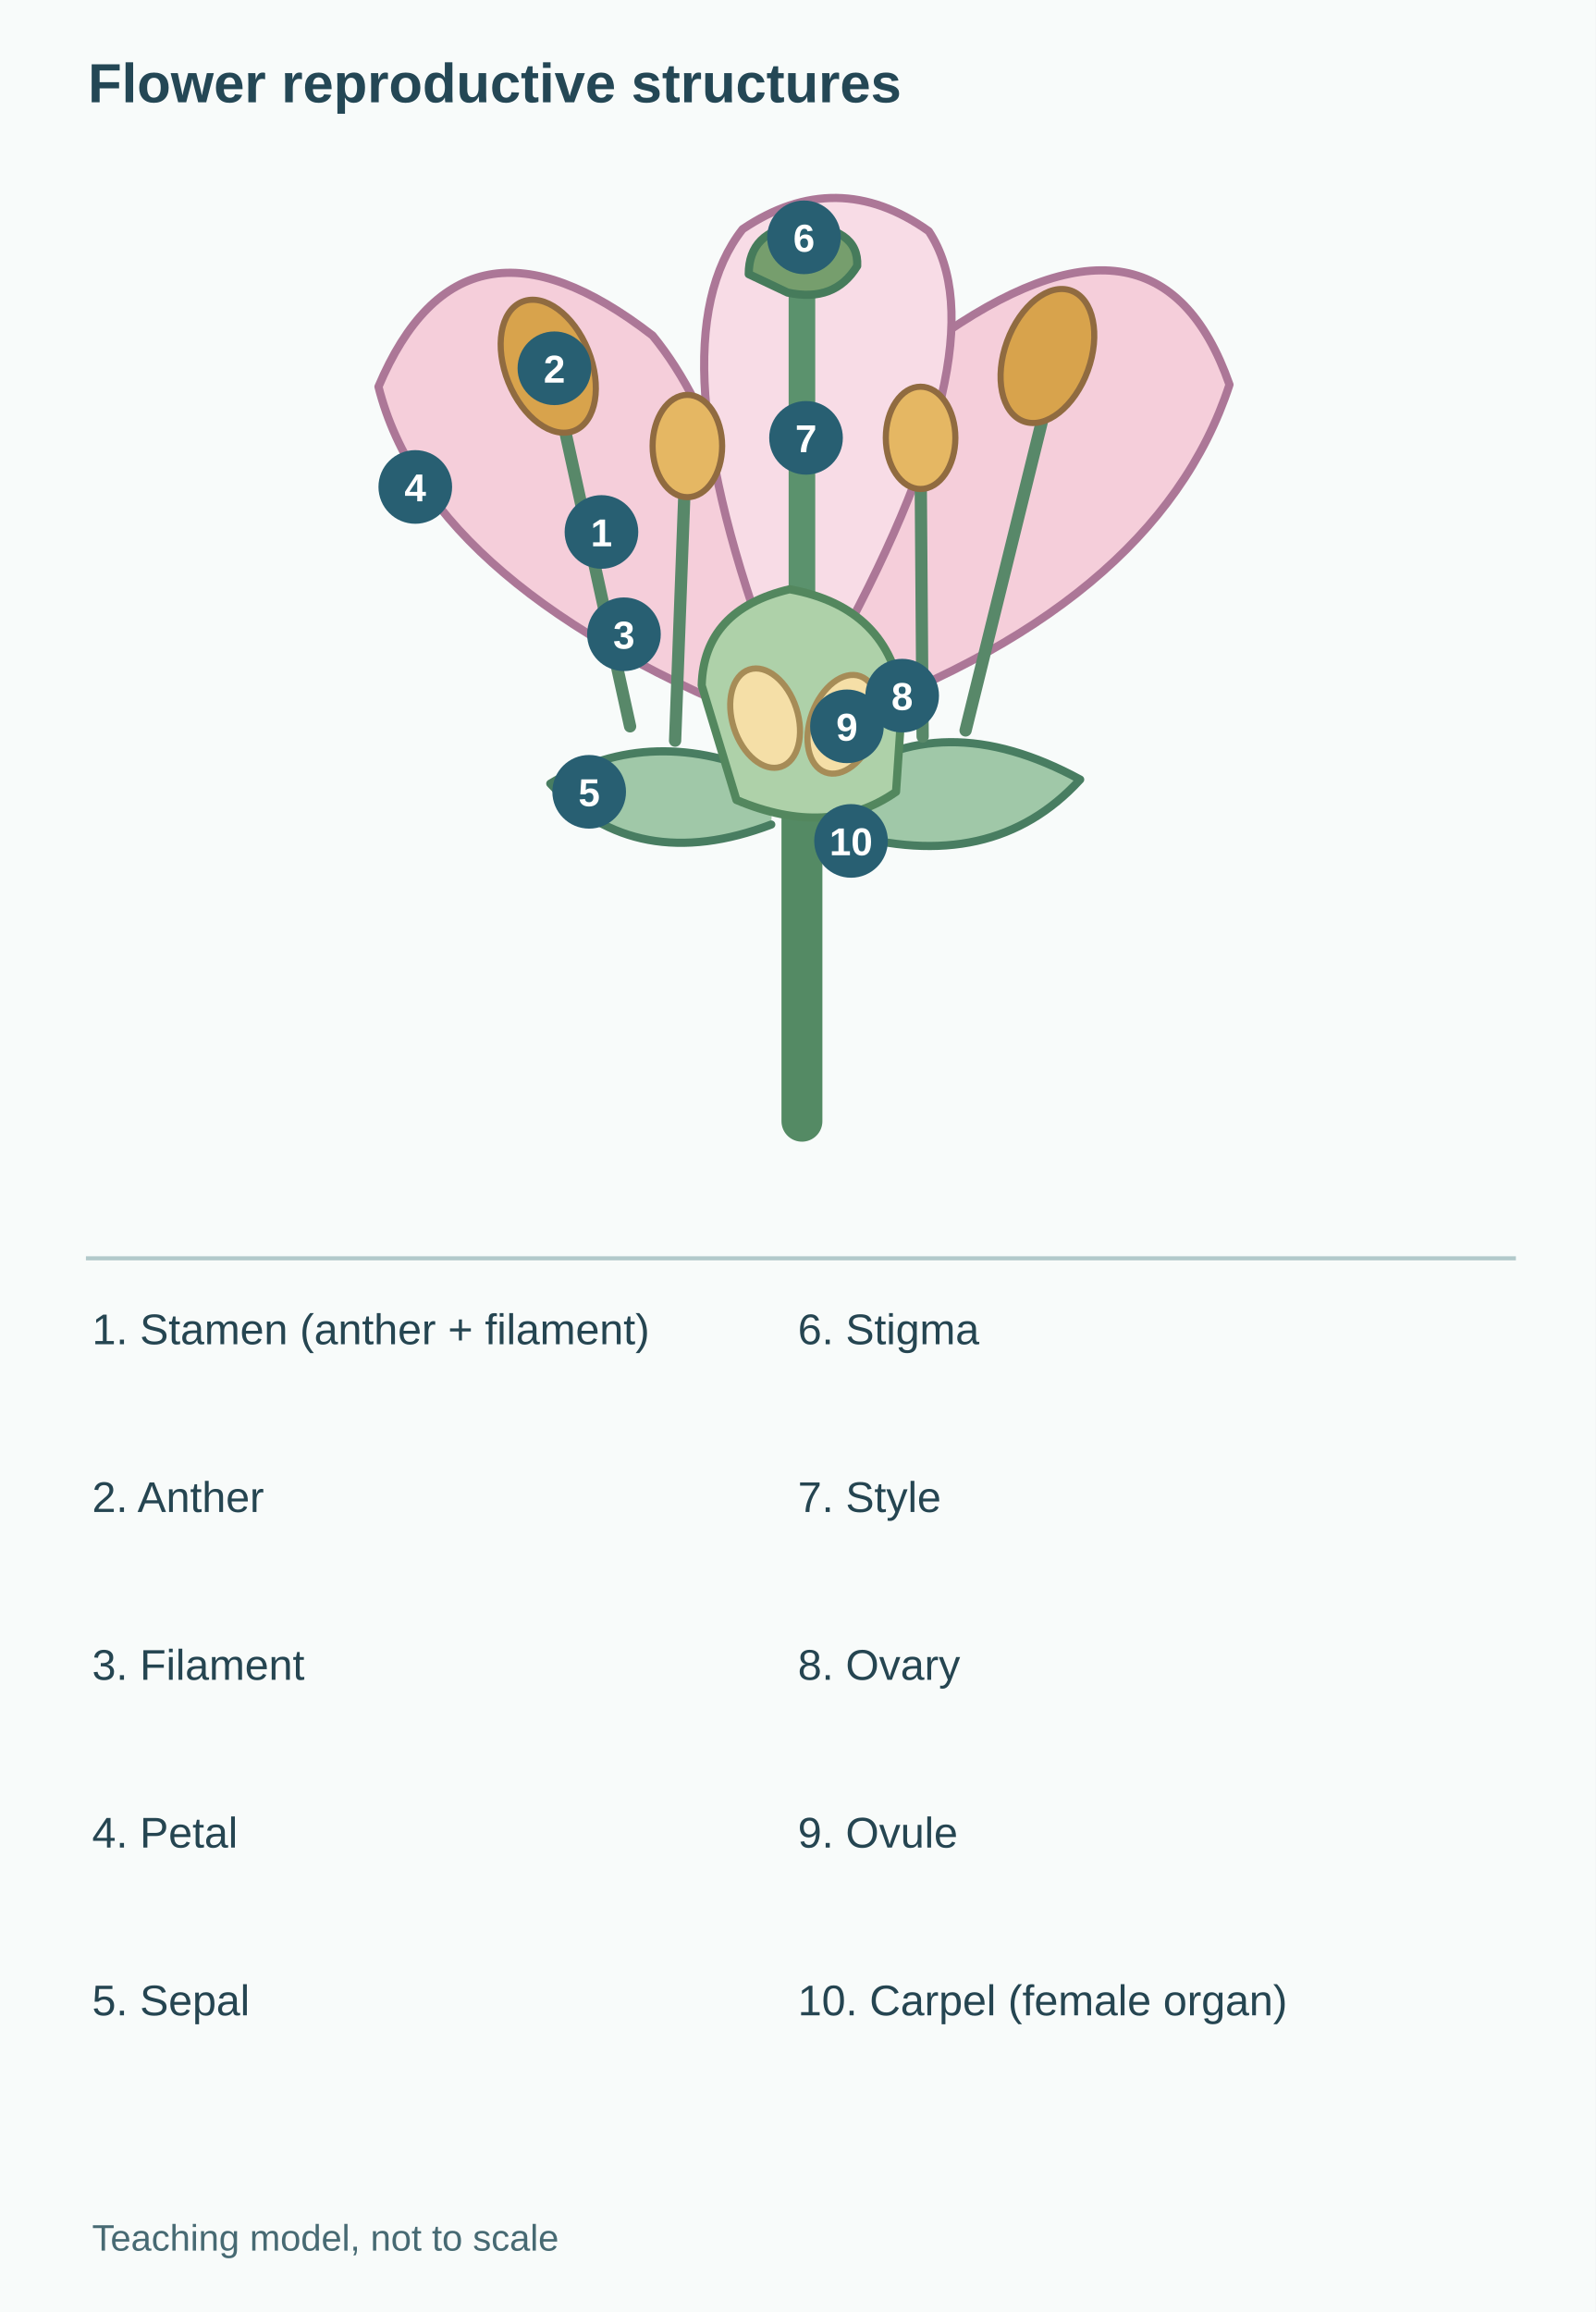
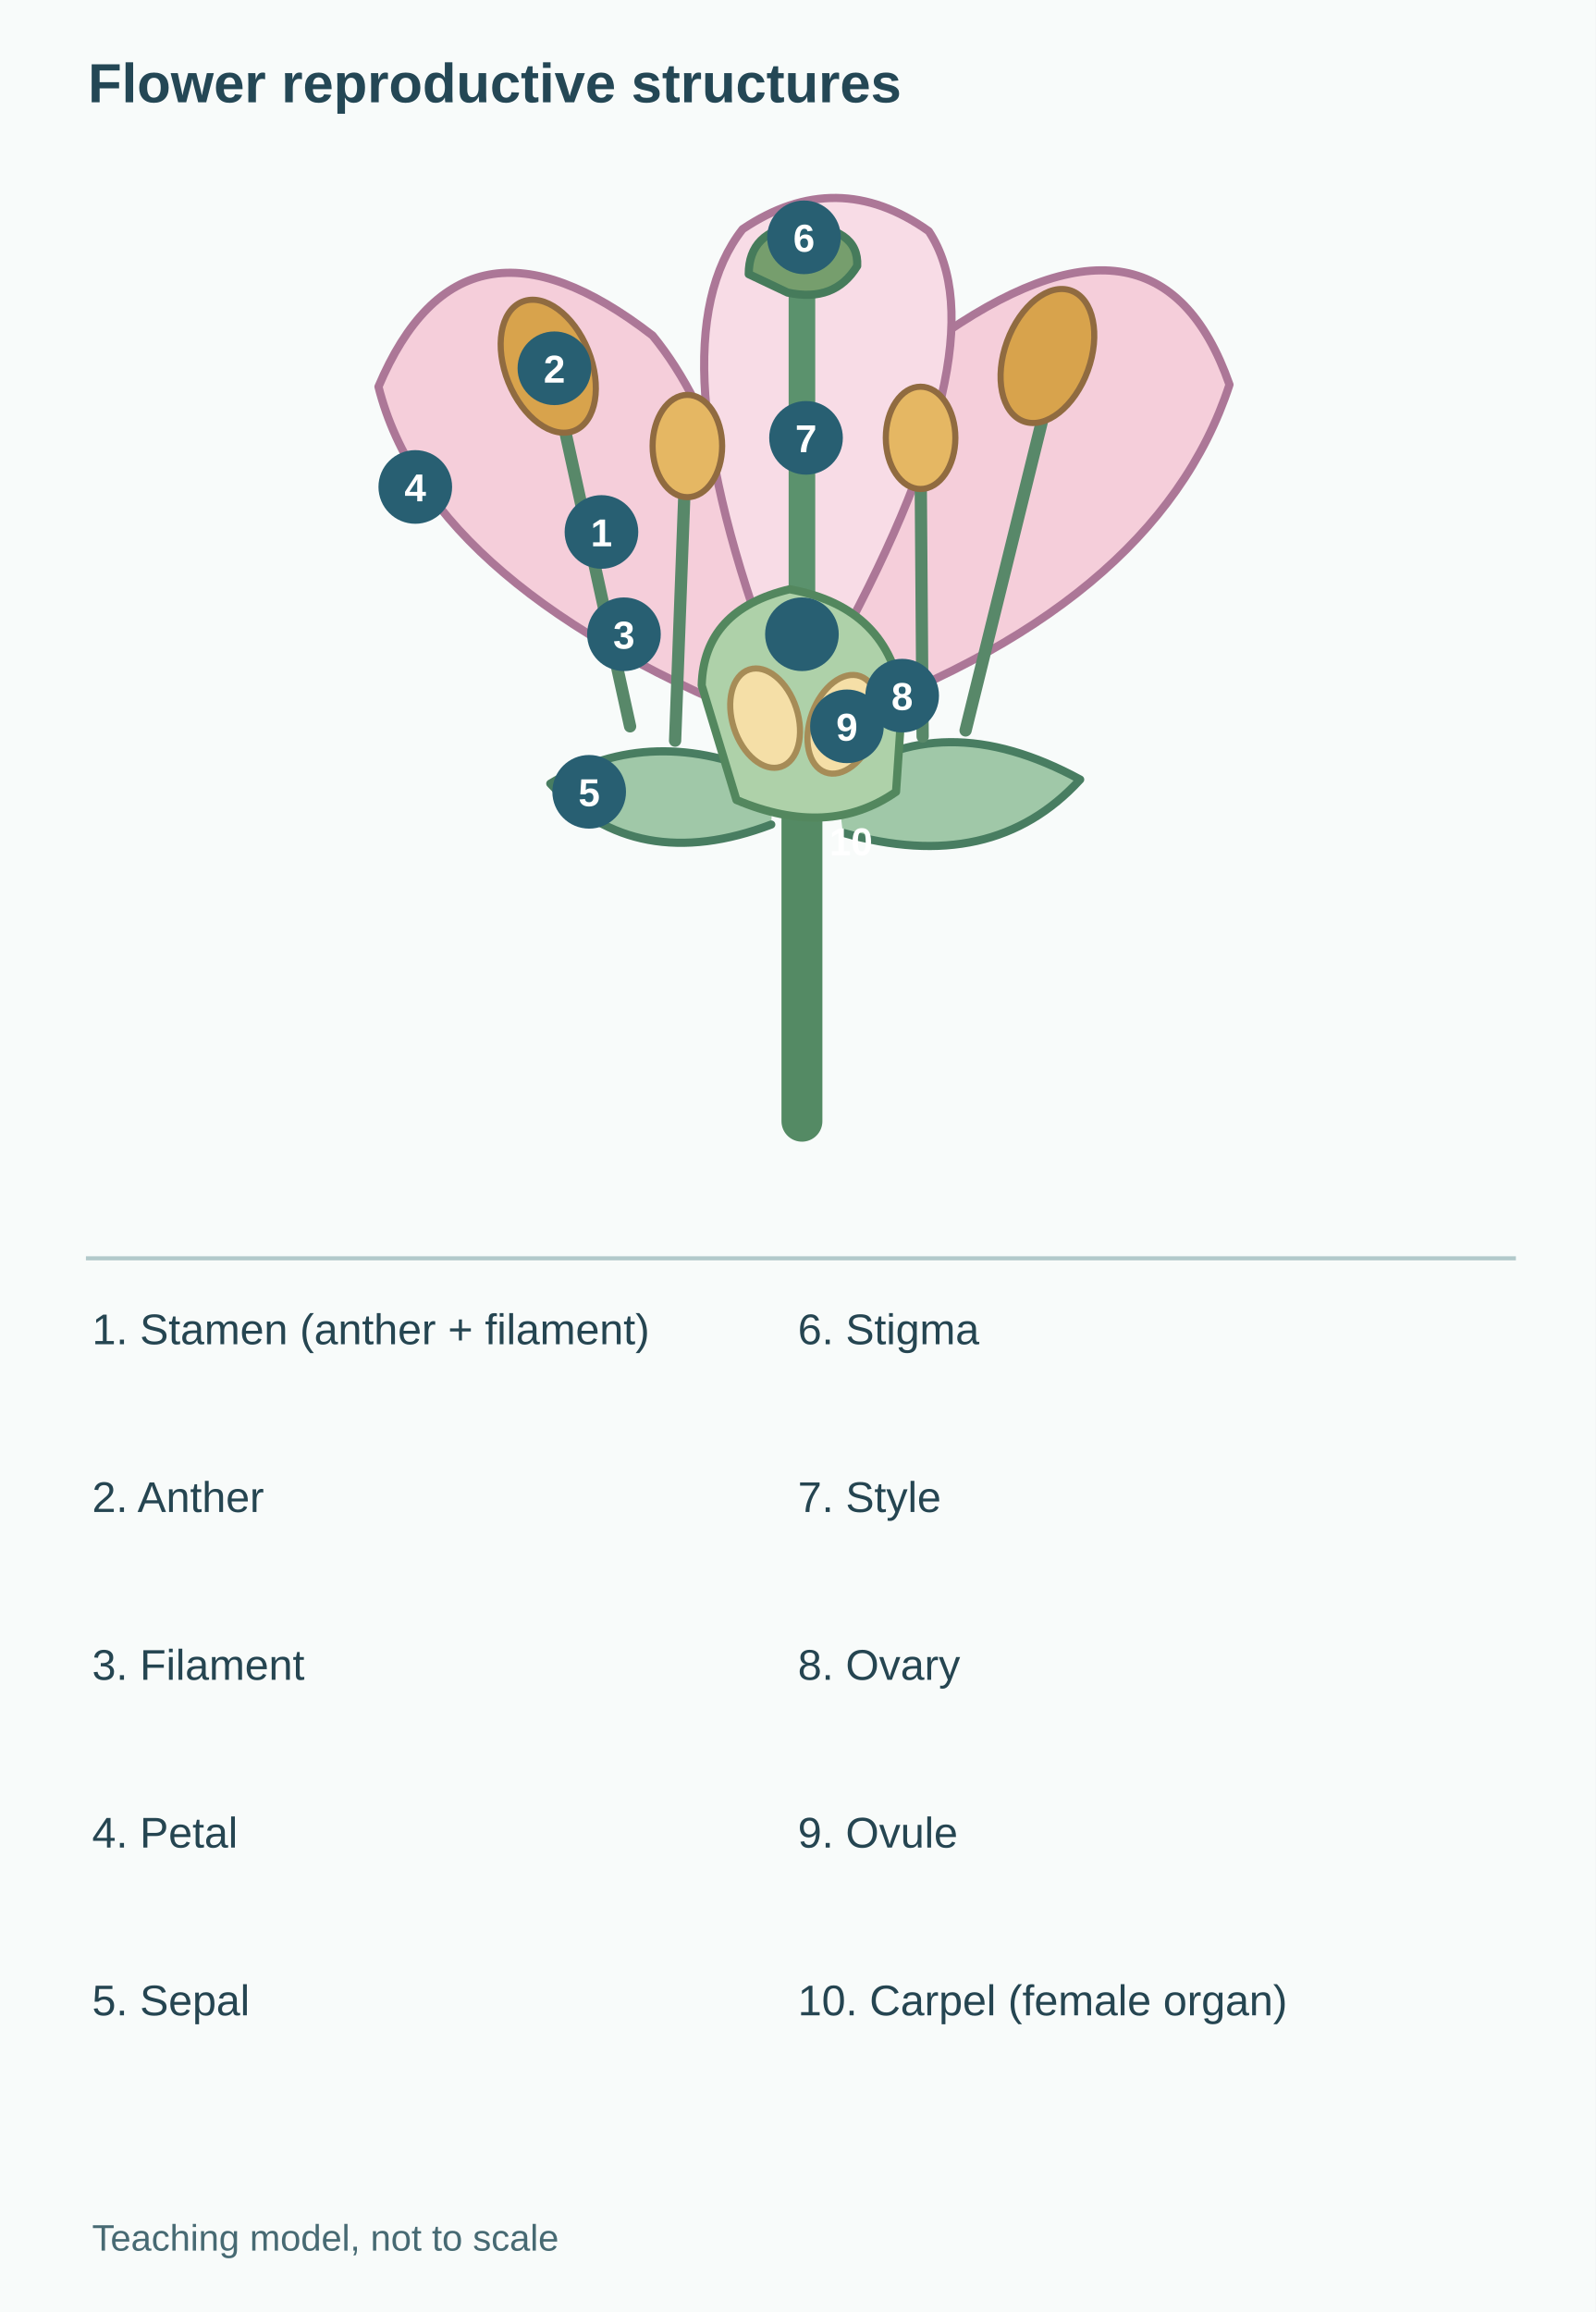
<svg xmlns="http://www.w3.org/2000/svg" viewBox="0 0 780 1130" role="img" aria-labelledby="title desc">
  <rect width="780" height="1130" fill="#f8fbfa" />
  <text x="43" y="50" font-family="Arial,sans-serif" font-size="27" font-weight="700" fill="#244755">Flower reproductive structures</text>
  <g transform="translate(-230,-65) scale(1)">
    <g stroke-linejoin="round" stroke-linecap="round">
      <path d="M610 420Q440 353 415 254Q456 157 549 229Q595 285 610 420Z" fill="#f5ceda" stroke="#ac7797" stroke-width="4" />
      <path d="M630 420Q795 363 831 253Q796 153 686 232Q641 294 630 420Z" fill="#f5ceda" stroke="#ac7797" stroke-width="4" />
      <path d="M608 390Q549 233 593 177Q639 146 684 178Q721 234 635 389Z" fill="#f8dce6" stroke="#ac7797" stroke-width="4" />
      <path d="M608 445Q549 418 499 448Q541 493 607 468M639 447Q690 409 758 446Q715 493 642 472" fill="#a0c8a8" stroke="#487d61" stroke-width="4" />
      <path d="M622 462L622 613" stroke="#548a64" stroke-width="20" fill="none" />
      <path d="M538 420L503 261M702 422L744 252M560 427L565 294M681 425L680 290" stroke="#588869" stroke-width="6" fill="none" />
      <ellipse cx="498" cy="244" rx="21" ry="34" fill="#d8a34c" stroke="#906b40" stroke-width="3" transform="rotate(-22 498 244)" />
      <ellipse cx="742" cy="239" rx="21" ry="34" fill="#d8a34c" stroke="#906b40" stroke-width="3" transform="rotate(20 742 239)" />
      <ellipse cx="566" cy="283" rx="17" ry="25" fill="#e5b763" stroke="#906b40" stroke-width="3" />
      <ellipse cx="680" cy="279" rx="17" ry="25" fill="#e5b763" stroke="#906b40" stroke-width="3" />
      <path d="M622 420L622 210" stroke="#5b926d" stroke-width="13" fill="none" />
      <path d="M596 199Q596 178 620 175Q650 176 649 195Q638 213 615 208Z" fill="#769e6d" stroke="#467b5b" stroke-width="4" />
      <path d="M573 400Q574 363 616 353Q665 362 671 408L668 452Q635 475 590 456Z" fill="#aed1a9" stroke="#53875e" stroke-width="4" />
      <ellipse cx="604" cy="416" rx="16" ry="25" fill="#f5dfa7" stroke="#a68c57" stroke-width="3" transform="rotate(-18 604 416)" />
      <ellipse cx="642" cy="419" rx="16" ry="25" fill="#f5dfa7" stroke="#a68c57" stroke-width="3" transform="rotate(20 642 419)" />
    </g>
    <circle cx="524" cy="325" r="18" fill="#285f72" />
    <text x="524" y="332" font-size="19" font-weight="700" text-anchor="middle" fill="#fff" font-family="Arial,sans-serif">1</text>
    <circle cx="501" cy="245" r="18" fill="#285f72" />
    <text x="501" y="252" font-size="19" font-weight="700" text-anchor="middle" fill="#fff" font-family="Arial,sans-serif">2</text>
    <circle cx="535" cy="375" r="18" fill="#285f72" />
    <text x="535" y="382" font-size="19" font-weight="700" text-anchor="middle" fill="#fff" font-family="Arial,sans-serif">3</text>
    <circle cx="433" cy="303" r="18" fill="#285f72" />
    <text x="433" y="310" font-size="19" font-weight="700" text-anchor="middle" fill="#fff" font-family="Arial,sans-serif">4</text>
    <circle cx="518" cy="452" r="18" fill="#285f72" />
    <text x="518" y="459" font-size="19" font-weight="700" text-anchor="middle" fill="#fff" font-family="Arial,sans-serif">5</text>
    <circle cx="623" cy="181" r="18" fill="#285f72" />
    <text x="623" y="188" font-size="19" font-weight="700" text-anchor="middle" fill="#fff" font-family="Arial,sans-serif">6</text>
    <circle cx="624" cy="279" r="18" fill="#285f72" />
    <text x="624" y="286" font-size="19" font-weight="700" text-anchor="middle" fill="#fff" font-family="Arial,sans-serif">7</text>
    <circle cx="671" cy="405" r="18" fill="#285f72" />
    <text x="671" y="412" font-size="19" font-weight="700" text-anchor="middle" fill="#fff" font-family="Arial,sans-serif">8</text>
    <circle cx="644" cy="420" r="18" fill="#285f72" />
    <text x="644" y="427" font-size="19" font-weight="700" text-anchor="middle" fill="#fff" font-family="Arial,sans-serif">9</text>
-     <circle cx="646" cy="476" r="18" fill="#285f72" />
+     <circle cx="622" cy="375" r="18" fill="#285f72" />
    <text x="646" y="483" font-size="19" font-weight="700" text-anchor="middle" fill="#fff" font-family="Arial,sans-serif">10</text>
  </g>
  <path d="M42 615H741" stroke="#b2c9ca" stroke-width="2" />
  <text x="45" y="657" font-family="Arial,sans-serif" font-size="21" fill="#254551">1. Stamen (anther + filament)</text>
  <text x="45" y="739" font-family="Arial,sans-serif" font-size="21" fill="#254551">2. Anther</text>
  <text x="45" y="821" font-family="Arial,sans-serif" font-size="21" fill="#254551">3. Filament</text>
  <text x="45" y="903" font-family="Arial,sans-serif" font-size="21" fill="#254551">4. Petal</text>
  <text x="45" y="985" font-family="Arial,sans-serif" font-size="21" fill="#254551">5. Sepal</text>
  <text x="390" y="657" font-family="Arial,sans-serif" font-size="21" fill="#254551">6. Stigma</text>
  <text x="390" y="739" font-family="Arial,sans-serif" font-size="21" fill="#254551">7. Style</text>
  <text x="390" y="821" font-family="Arial,sans-serif" font-size="21" fill="#254551">8. Ovary</text>
  <text x="390" y="903" font-family="Arial,sans-serif" font-size="21" fill="#254551">9. Ovule</text>
  <text x="390" y="985" font-family="Arial,sans-serif" font-size="21" fill="#254551">10. Carpel (female organ)</text>
  <text x="45" y="1100" font-family="Arial,sans-serif" font-size="18" fill="#476a73">Teaching model, not to scale</text>
</svg>
